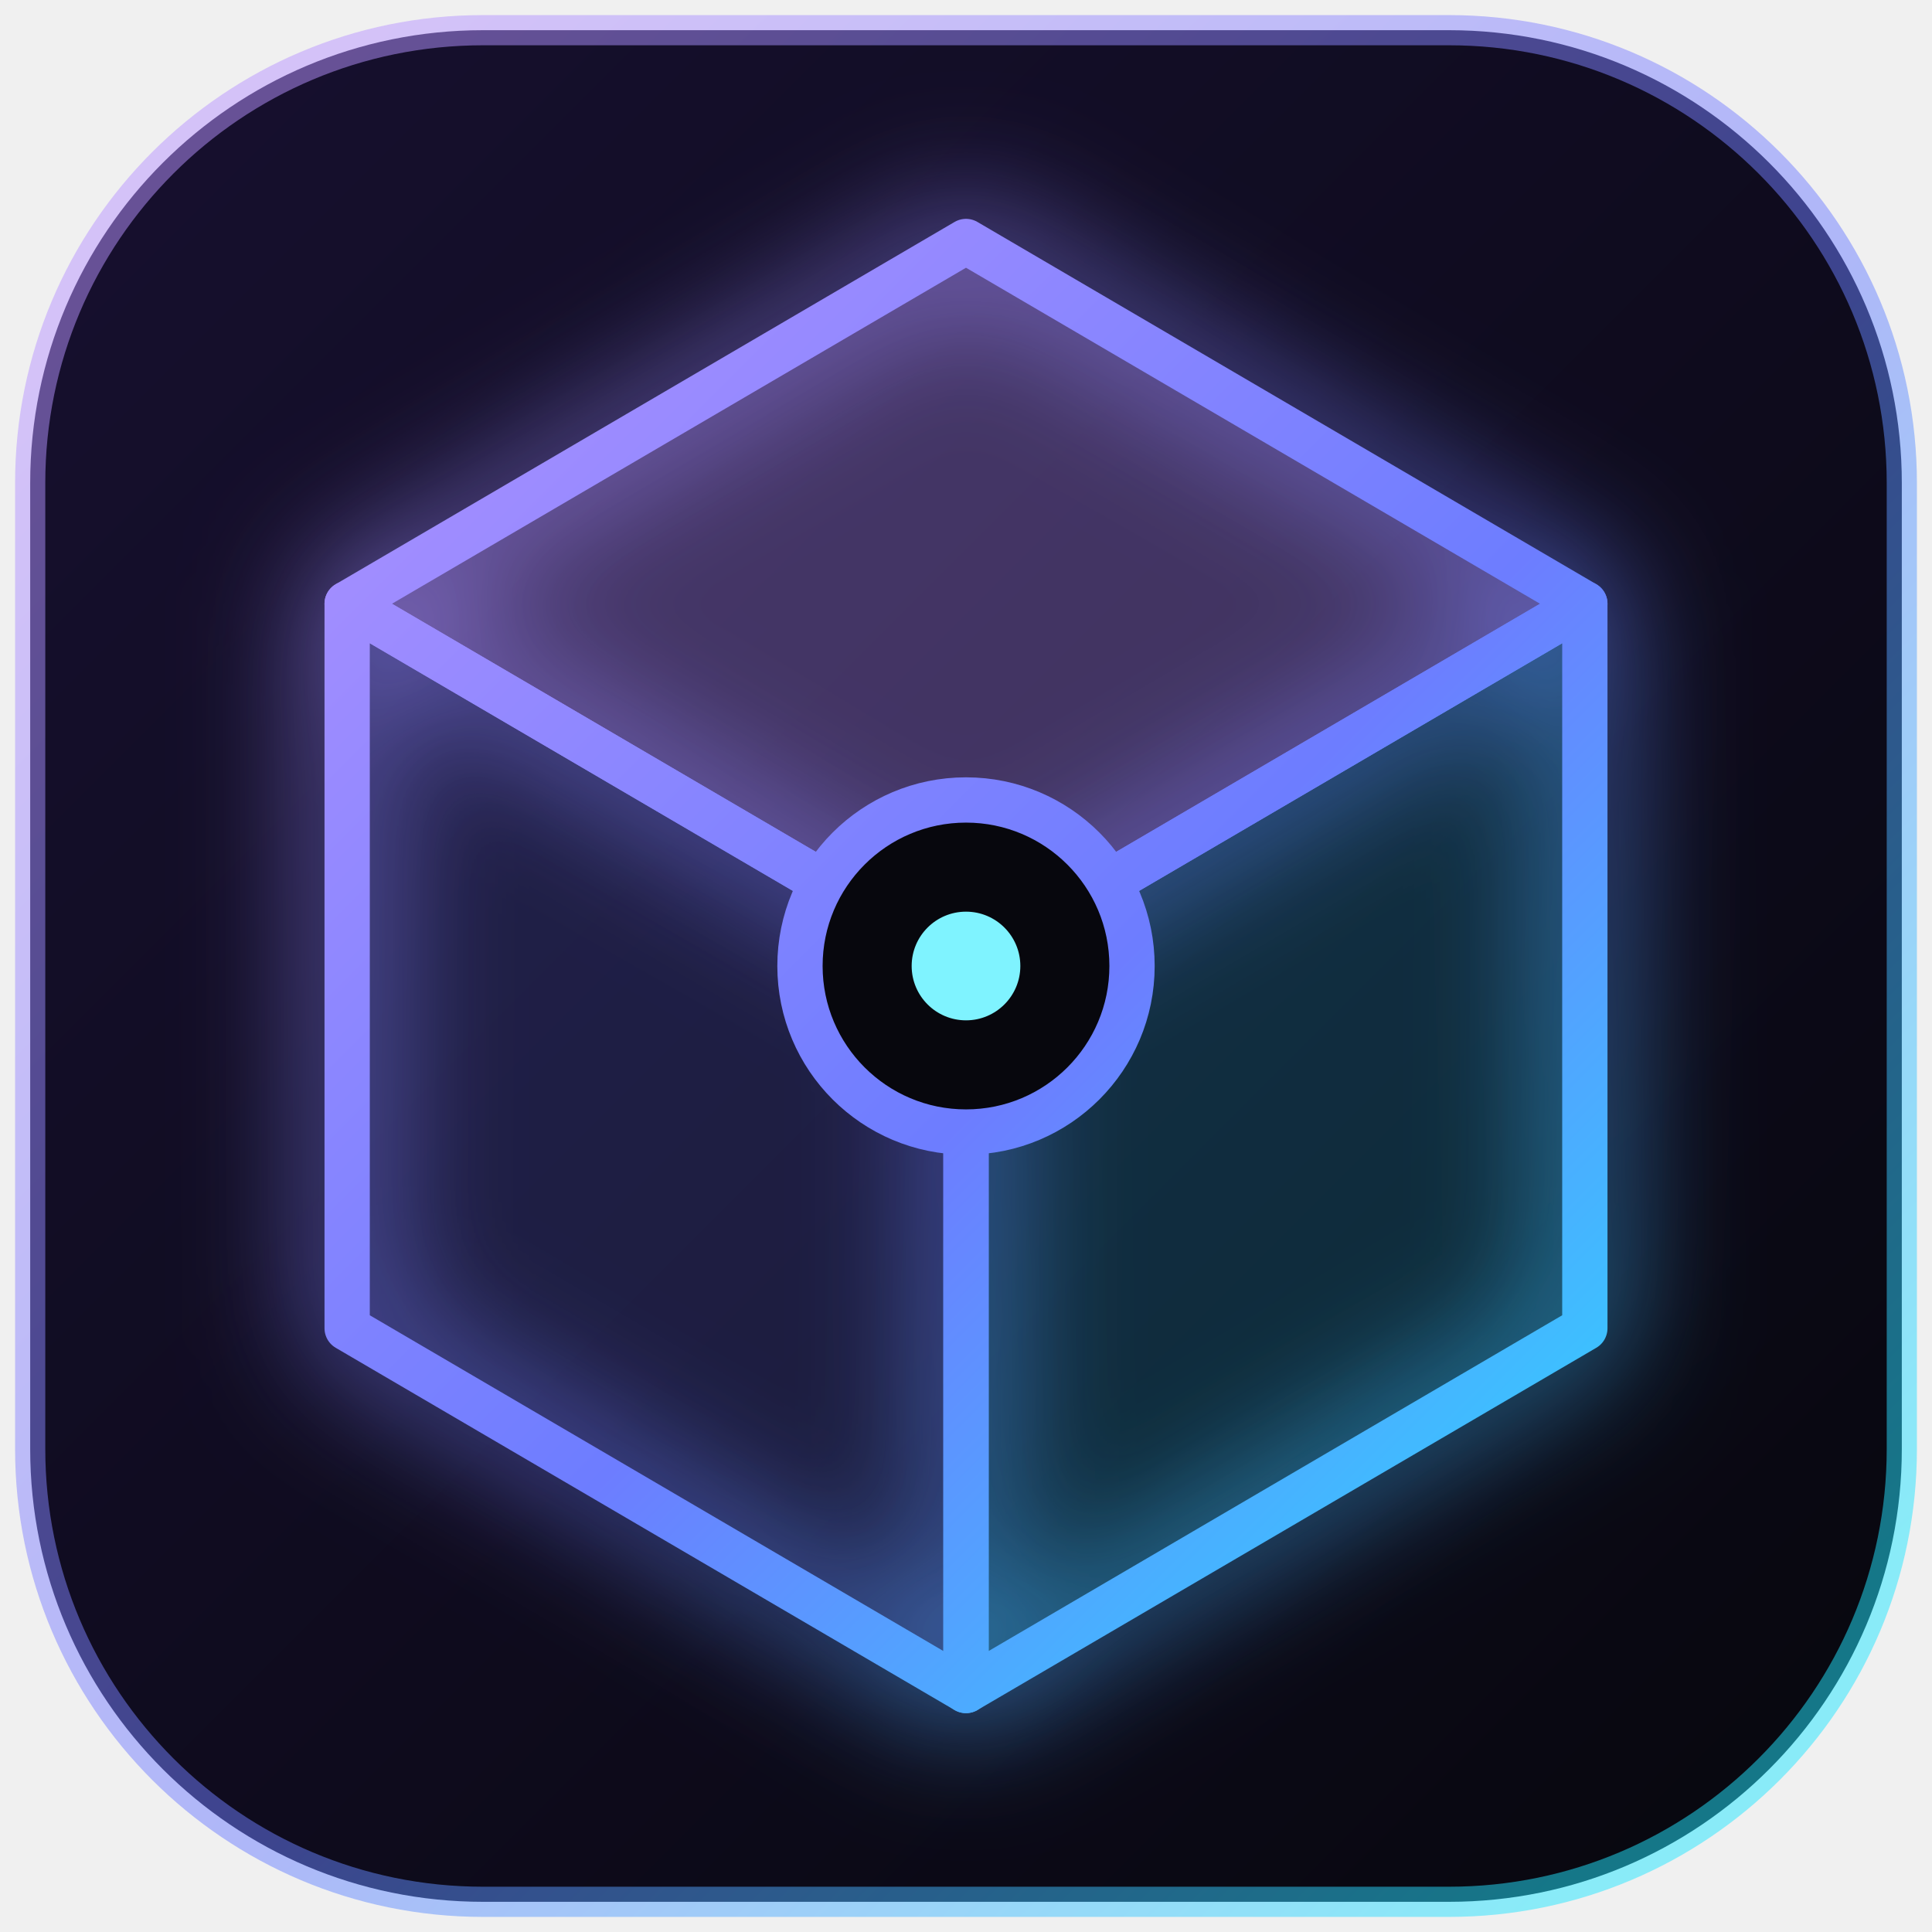
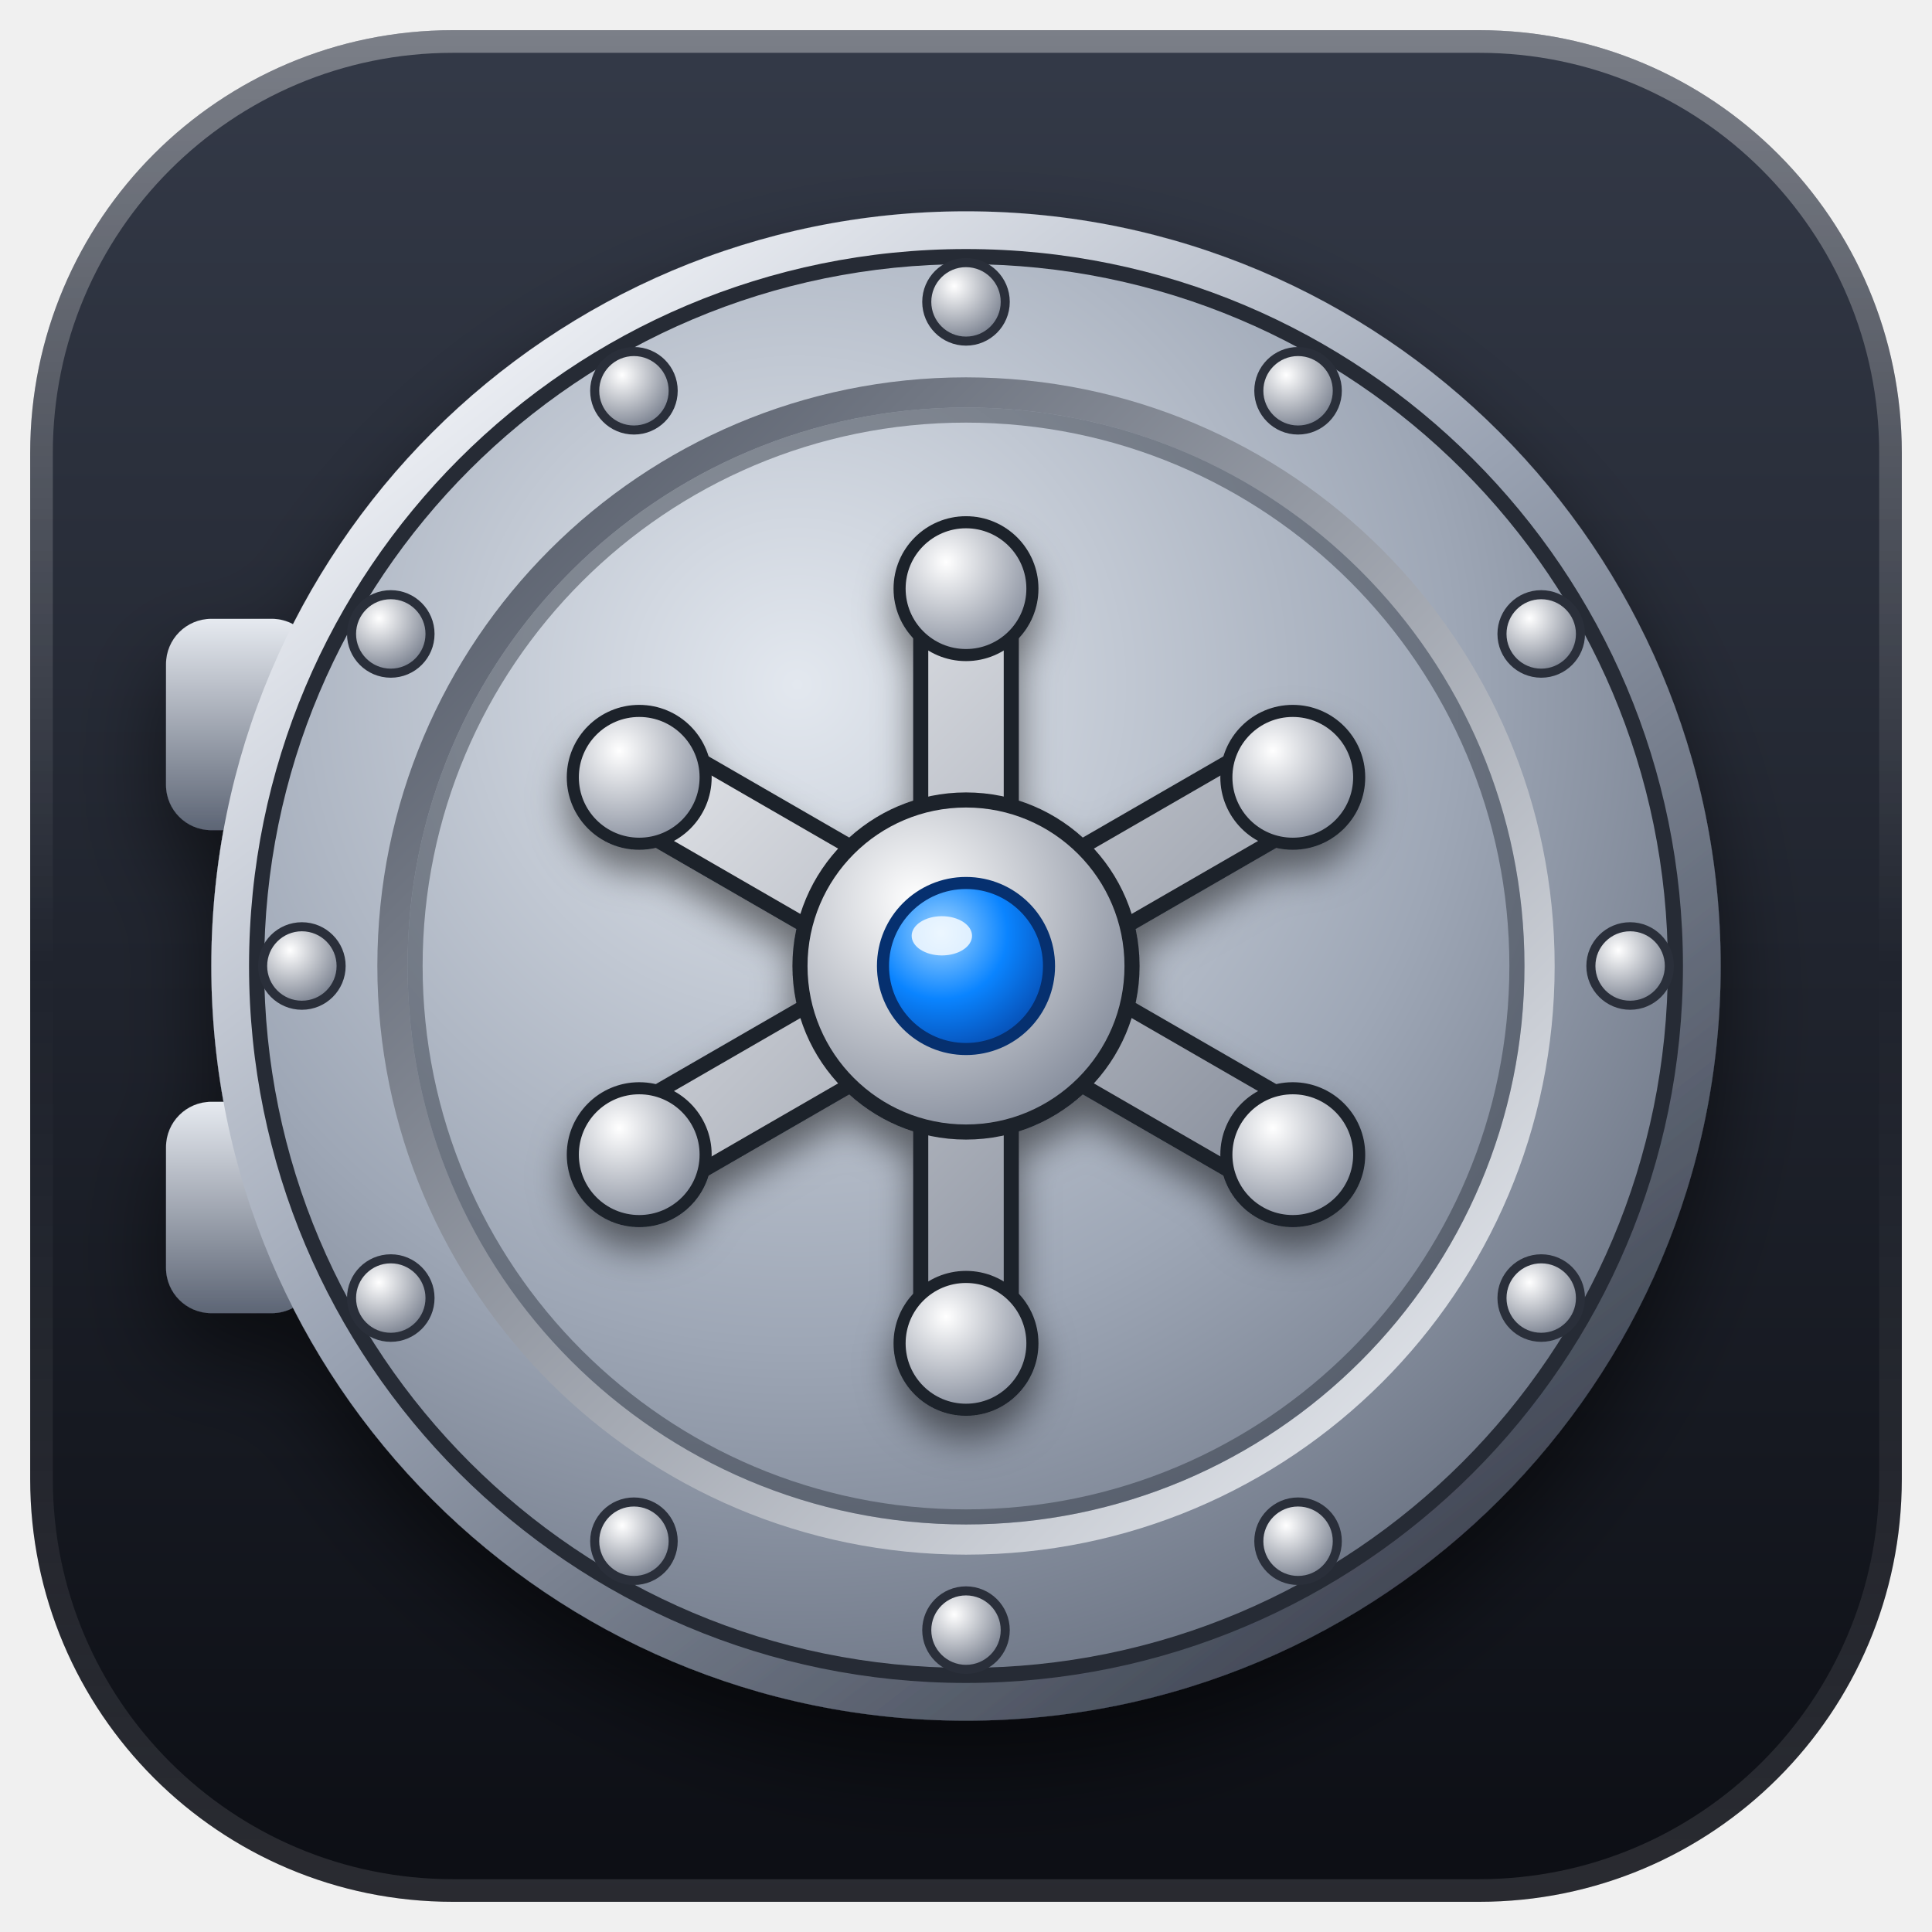
<svg xmlns="http://www.w3.org/2000/svg" viewBox="0 0 128 128">
  <defs>
-     <linearGradient id="g2" gradientUnits="userSpaceOnUse" x1="14" y1="14" x2="114" y2="114">
-       <stop offset="0" stop-color="#b794ff" />
-       <stop offset=".55" stop-color="#6d7dff" />
-       <stop offset="1" stop-color="#22e6ff" />
+     <linearGradient id="bg" x1="0" y1="0" x2="0" y2="1">
+       <stop offset="0" stop-color="#343a48" />
+       <stop offset="1" stop-color="#0c0e14" />
    </linearGradient>
-     <linearGradient id="b2" x1="0" y1="0" x2="1" y2="1">
-       <stop offset="0" stop-color="#171030" />
-       <stop offset="1" stop-color="#07070d" />
+     <linearGradient id="rim" x1="0" y1="0" x2="0" y2="1">
+       <stop offset="0" stop-color="#fff" stop-opacity=".35" />
+       <stop offset=".5" stop-color="#fff" stop-opacity="0" />
+       <stop offset="1" stop-color="#fff" stop-opacity=".12" />
    </linearGradient>
-     <filter id="f2" x="-40%" y="-40%" width="180%" height="180%">
-       <feGaussianBlur stdDeviation="4" />
+     <linearGradient id="frame" x1=".15" y1=".05" x2=".85" y2=".95">
+       <stop offset="0" stop-color="#f4f6fa" />
+       <stop offset=".45" stop-color="#9aa3b3" />
+       <stop offset="1" stop-color="#3a404d" />
+     </linearGradient>
+     <radialGradient id="door" cx=".38" cy=".3" r=".85">
+       <stop offset="0" stop-color="#e3e8ef" />
+       <stop offset=".55" stop-color="#9ea7b6" />
+       <stop offset="1" stop-color="#5b6373" />
+     </radialGradient>
+     <linearGradient id="groove" x1="0" y1="0" x2="1" y2="1">
+       <stop offset="0" stop-color="#4a515f" />
+       <stop offset="1" stop-color="#f0f3f8" />
+     </linearGradient>
+     <linearGradient id="spoke" gradientUnits="userSpaceOnUse" x1="36" y1="36" x2="92" y2="92">
+       <stop offset="0" stop-color="#fbfcfe" />
+       <stop offset="1" stop-color="#6d7585" />
+     </linearGradient>
+     <radialGradient id="knob" cx=".35" cy=".3" r=".8">
+       <stop offset="0" stop-color="#fff" />
+       <stop offset="1" stop-color="#7c8494" />
+     </radialGradient>
+     <radialGradient id="bolt" cx=".35" cy=".3" r=".8">
+       <stop offset="0" stop-color="#fff" />
+       <stop offset="1" stop-color="#6a7282" />
+     </radialGradient>
+     <radialGradient id="gem" cx=".35" cy=".3" r=".8">
+       <stop offset="0" stop-color="#9fd4ff" />
+       <stop offset=".5" stop-color="#0a84ff" />
+       <stop offset="1" stop-color="#0646a8" />
+     </radialGradient>
+     <linearGradient id="hinge" x1="0" y1="0" x2="0" y2="1">
+       <stop offset="0" stop-color="#e6eaf0" />
+       <stop offset="1" stop-color="#5d6575" />
+     </linearGradient>
+     <filter id="sh" x="-30%" y="-30%" width="160%" height="160%">
+       <feDropShadow dx="0" dy="3" stdDeviation="3" flood-color="#000" flood-opacity=".55" />
+     </filter>
+     <filter id="sh2" x="-30%" y="-30%" width="160%" height="160%">
+       <feDropShadow dx="0" dy="1.5" stdDeviation="1.2" flood-color="#000" flood-opacity=".5" />
    </filter>
  </defs>
-   <rect x="2" y="2" width="124" height="124" rx="30" fill="url(#b2)" />
-   <rect x="2" y="2" width="124" height="124" rx="30" fill="none" stroke="url(#g2)" stroke-opacity=".5" stroke-width="2" />
-   <g filter="url(#f2)" opacity=".6" fill="none" stroke="url(#g2)" stroke-width="5" stroke-linejoin="round">
-     <polygon points="64,16 105,40 64,64 23,40" />
-     <polygon points="23,40 64,64 64,112 23,88" />
-     <polygon points="105,40 105,88 64,112 64,64" />
+   <rect x="2" y="2" width="124" height="124" rx="28" fill="url(#bg)" />
+   <rect x="2.75" y="2.75" width="122.5" height="122.5" rx="27.25" fill="none" stroke="url(#rim)" stroke-width="1.5" />
+   <g filter="url(#sh)">
+     <rect x="11" y="41" width="10" height="14" rx="3" fill="url(#hinge)" />
+     <rect x="11" y="73" width="10" height="14" rx="3" fill="url(#hinge)" />
+     <circle cx="64" cy="64" r="50" fill="url(#frame)" />
  </g>
-   <polygon points="64,16 105,40 64,64 23,40" fill="#b794ff" fill-opacity=".30" stroke="url(#g2)" stroke-width="3" stroke-linejoin="round" />
-   <polygon points="23,40 64,64 64,112 23,88" fill="#6d7dff" fill-opacity=".16" stroke="url(#g2)" stroke-width="3" stroke-linejoin="round" />
-   <polygon points="105,40 105,88 64,112 64,64" fill="#22e6ff" fill-opacity=".16" stroke="url(#g2)" stroke-width="3" stroke-linejoin="round" />
-   <circle cx="64" cy="64" r="11" fill="#07070d" stroke="url(#g2)" stroke-width="3" />
-   <circle cx="64" cy="64" r="3.6" fill="#7ff3ff" />
+   <circle cx="64" cy="64" r="47.5" fill="#262b35" />
+   <circle cx="64" cy="64" r="46.5" fill="url(#door)" />
+   <circle cx="108.00" cy="64.00" r="2.6" fill="url(#bolt)" stroke="#2a2f3a" stroke-width=".6" />
+   <circle cx="102.11" cy="86.00" r="2.6" fill="url(#bolt)" stroke="#2a2f3a" stroke-width=".6" />
+   <circle cx="86.00" cy="102.11" r="2.6" fill="url(#bolt)" stroke="#2a2f3a" stroke-width=".6" />
+   <circle cx="64.00" cy="108.00" r="2.6" fill="url(#bolt)" stroke="#2a2f3a" stroke-width=".6" />
+   <circle cx="42.00" cy="102.11" r="2.6" fill="url(#bolt)" stroke="#2a2f3a" stroke-width=".6" />
+   <circle cx="25.89" cy="86.00" r="2.6" fill="url(#bolt)" stroke="#2a2f3a" stroke-width=".6" />
+   <circle cx="20.00" cy="64.00" r="2.6" fill="url(#bolt)" stroke="#2a2f3a" stroke-width=".6" />
+   <circle cx="25.89" cy="42.00" r="2.6" fill="url(#bolt)" stroke="#2a2f3a" stroke-width=".6" />
+   <circle cx="42.00" cy="25.89" r="2.6" fill="url(#bolt)" stroke="#2a2f3a" stroke-width=".6" />
+   <circle cx="64.00" cy="20.00" r="2.6" fill="url(#bolt)" stroke="#2a2f3a" stroke-width=".6" />
+   <circle cx="86.00" cy="25.89" r="2.6" fill="url(#bolt)" stroke="#2a2f3a" stroke-width=".6" />
+   <circle cx="102.11" cy="42.00" r="2.6" fill="url(#bolt)" stroke="#2a2f3a" stroke-width=".6" />
+   <circle cx="64" cy="64" r="38" fill="none" stroke="url(#groove)" stroke-width="2" />
+   <circle cx="64" cy="64" r="36.5" fill="none" stroke="#2a2f3a" stroke-opacity=".45" stroke-width="1" />
+   <g filter="url(#sh2)">
+     <g stroke="#1d2129" stroke-width="7" stroke-linecap="round">
+       <line x1="64" y1="64" x2="64.00" y2="89.00" />
+       <line x1="64" y1="64" x2="64.00" y2="39.00" />
+       <line x1="64" y1="64" x2="42.35" y2="51.50" />
+       <line x1="64" y1="64" x2="85.65" y2="76.50" />
+       <line x1="64" y1="64" x2="85.65" y2="51.50" />
+       <line x1="64" y1="64" x2="42.35" y2="76.50" />
+     </g>
+     <g stroke="url(#spoke)" stroke-width="5" stroke-linecap="round">
+       <line x1="64" y1="64" x2="64.00" y2="89.00" />
+       <line x1="64" y1="64" x2="64.00" y2="39.00" />
+       <line x1="64" y1="64" x2="42.35" y2="51.50" />
+       <line x1="64" y1="64" x2="85.65" y2="76.50" />
+       <line x1="64" y1="64" x2="85.65" y2="51.50" />
+       <line x1="64" y1="64" x2="42.35" y2="76.50" />
+     </g>
+     <circle cx="85.65" cy="76.50" r="4.4" fill="url(#knob)" stroke="#1d2129" stroke-width=".8" />
+     <circle cx="64.00" cy="89.00" r="4.4" fill="url(#knob)" stroke="#1d2129" stroke-width=".8" />
+     <circle cx="42.35" cy="76.50" r="4.4" fill="url(#knob)" stroke="#1d2129" stroke-width=".8" />
+     <circle cx="42.35" cy="51.50" r="4.4" fill="url(#knob)" stroke="#1d2129" stroke-width=".8" />
+     <circle cx="64.00" cy="39.00" r="4.4" fill="url(#knob)" stroke="#1d2129" stroke-width=".8" />
+     <circle cx="85.65" cy="51.50" r="4.4" fill="url(#knob)" stroke="#1d2129" stroke-width=".8" />
+     <circle cx="64" cy="64" r="11" fill="url(#knob)" stroke="#1d2129" stroke-width="1" />
+   </g>
+   <circle cx="64" cy="64" r="5.5" fill="url(#gem)" stroke="#06306f" stroke-width=".8" />
+   <ellipse cx="62.4" cy="62" rx="2" ry="1.3" fill="#fff" fill-opacity=".8" />
</svg>
